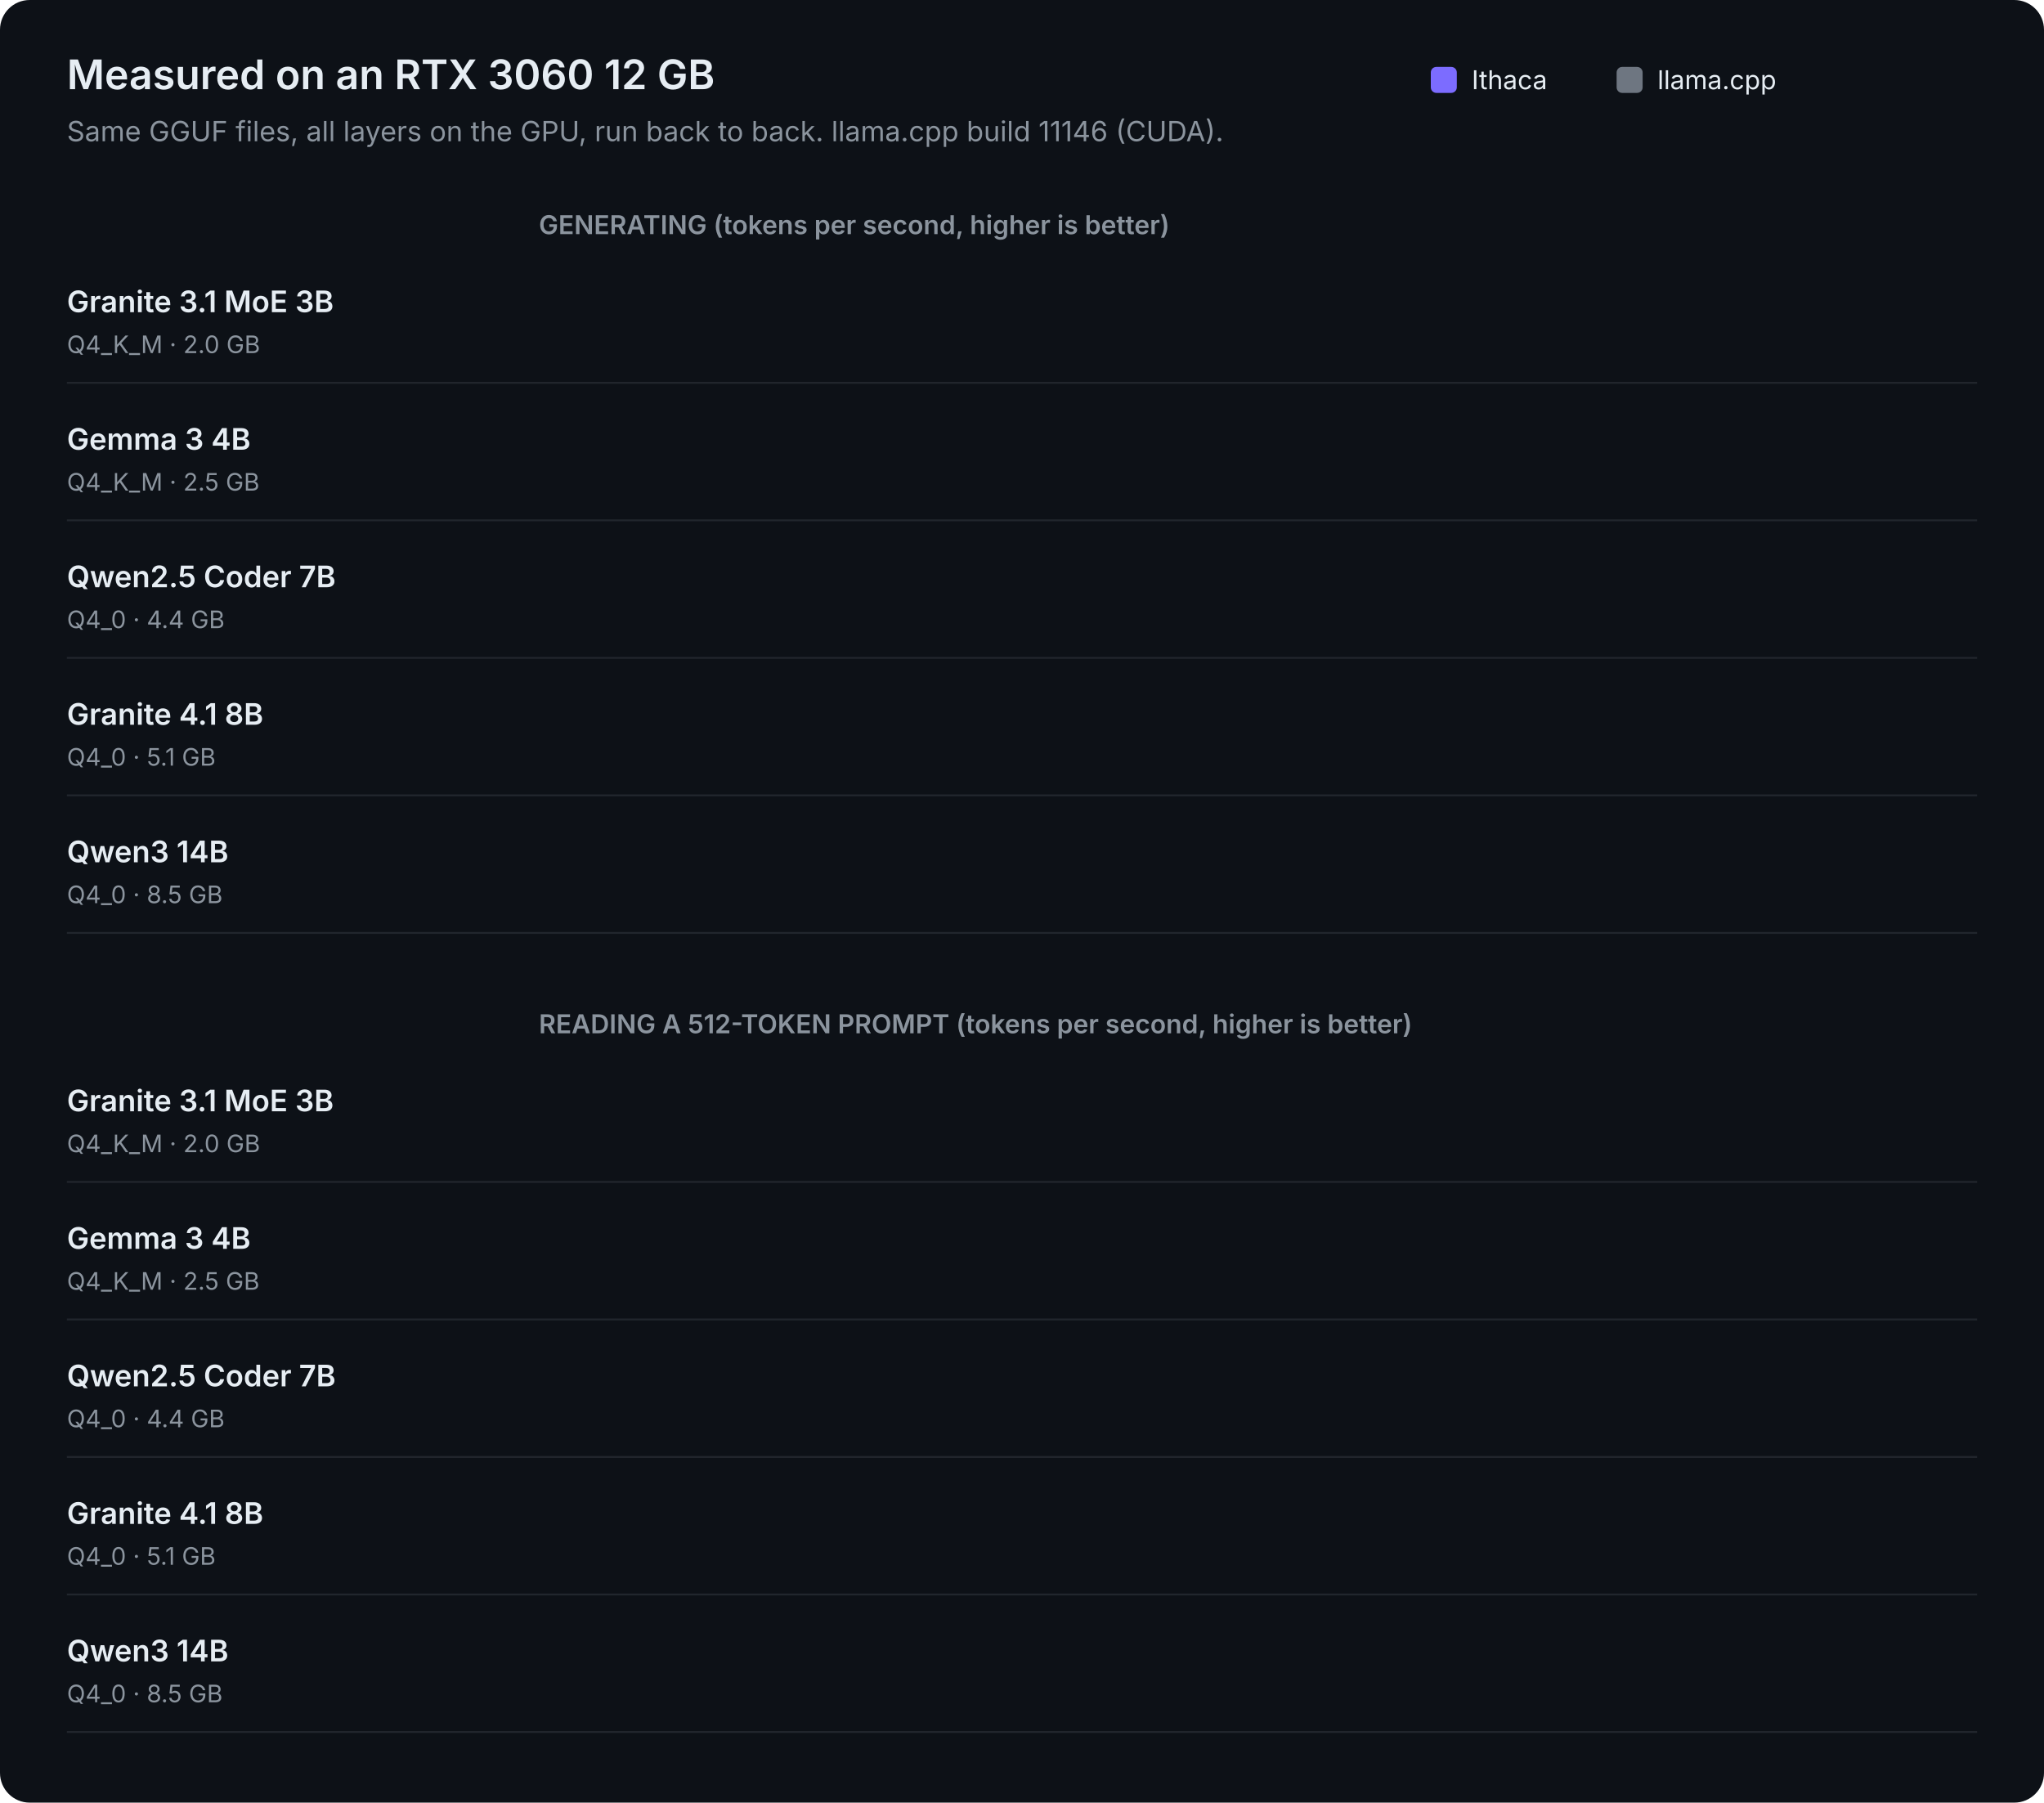
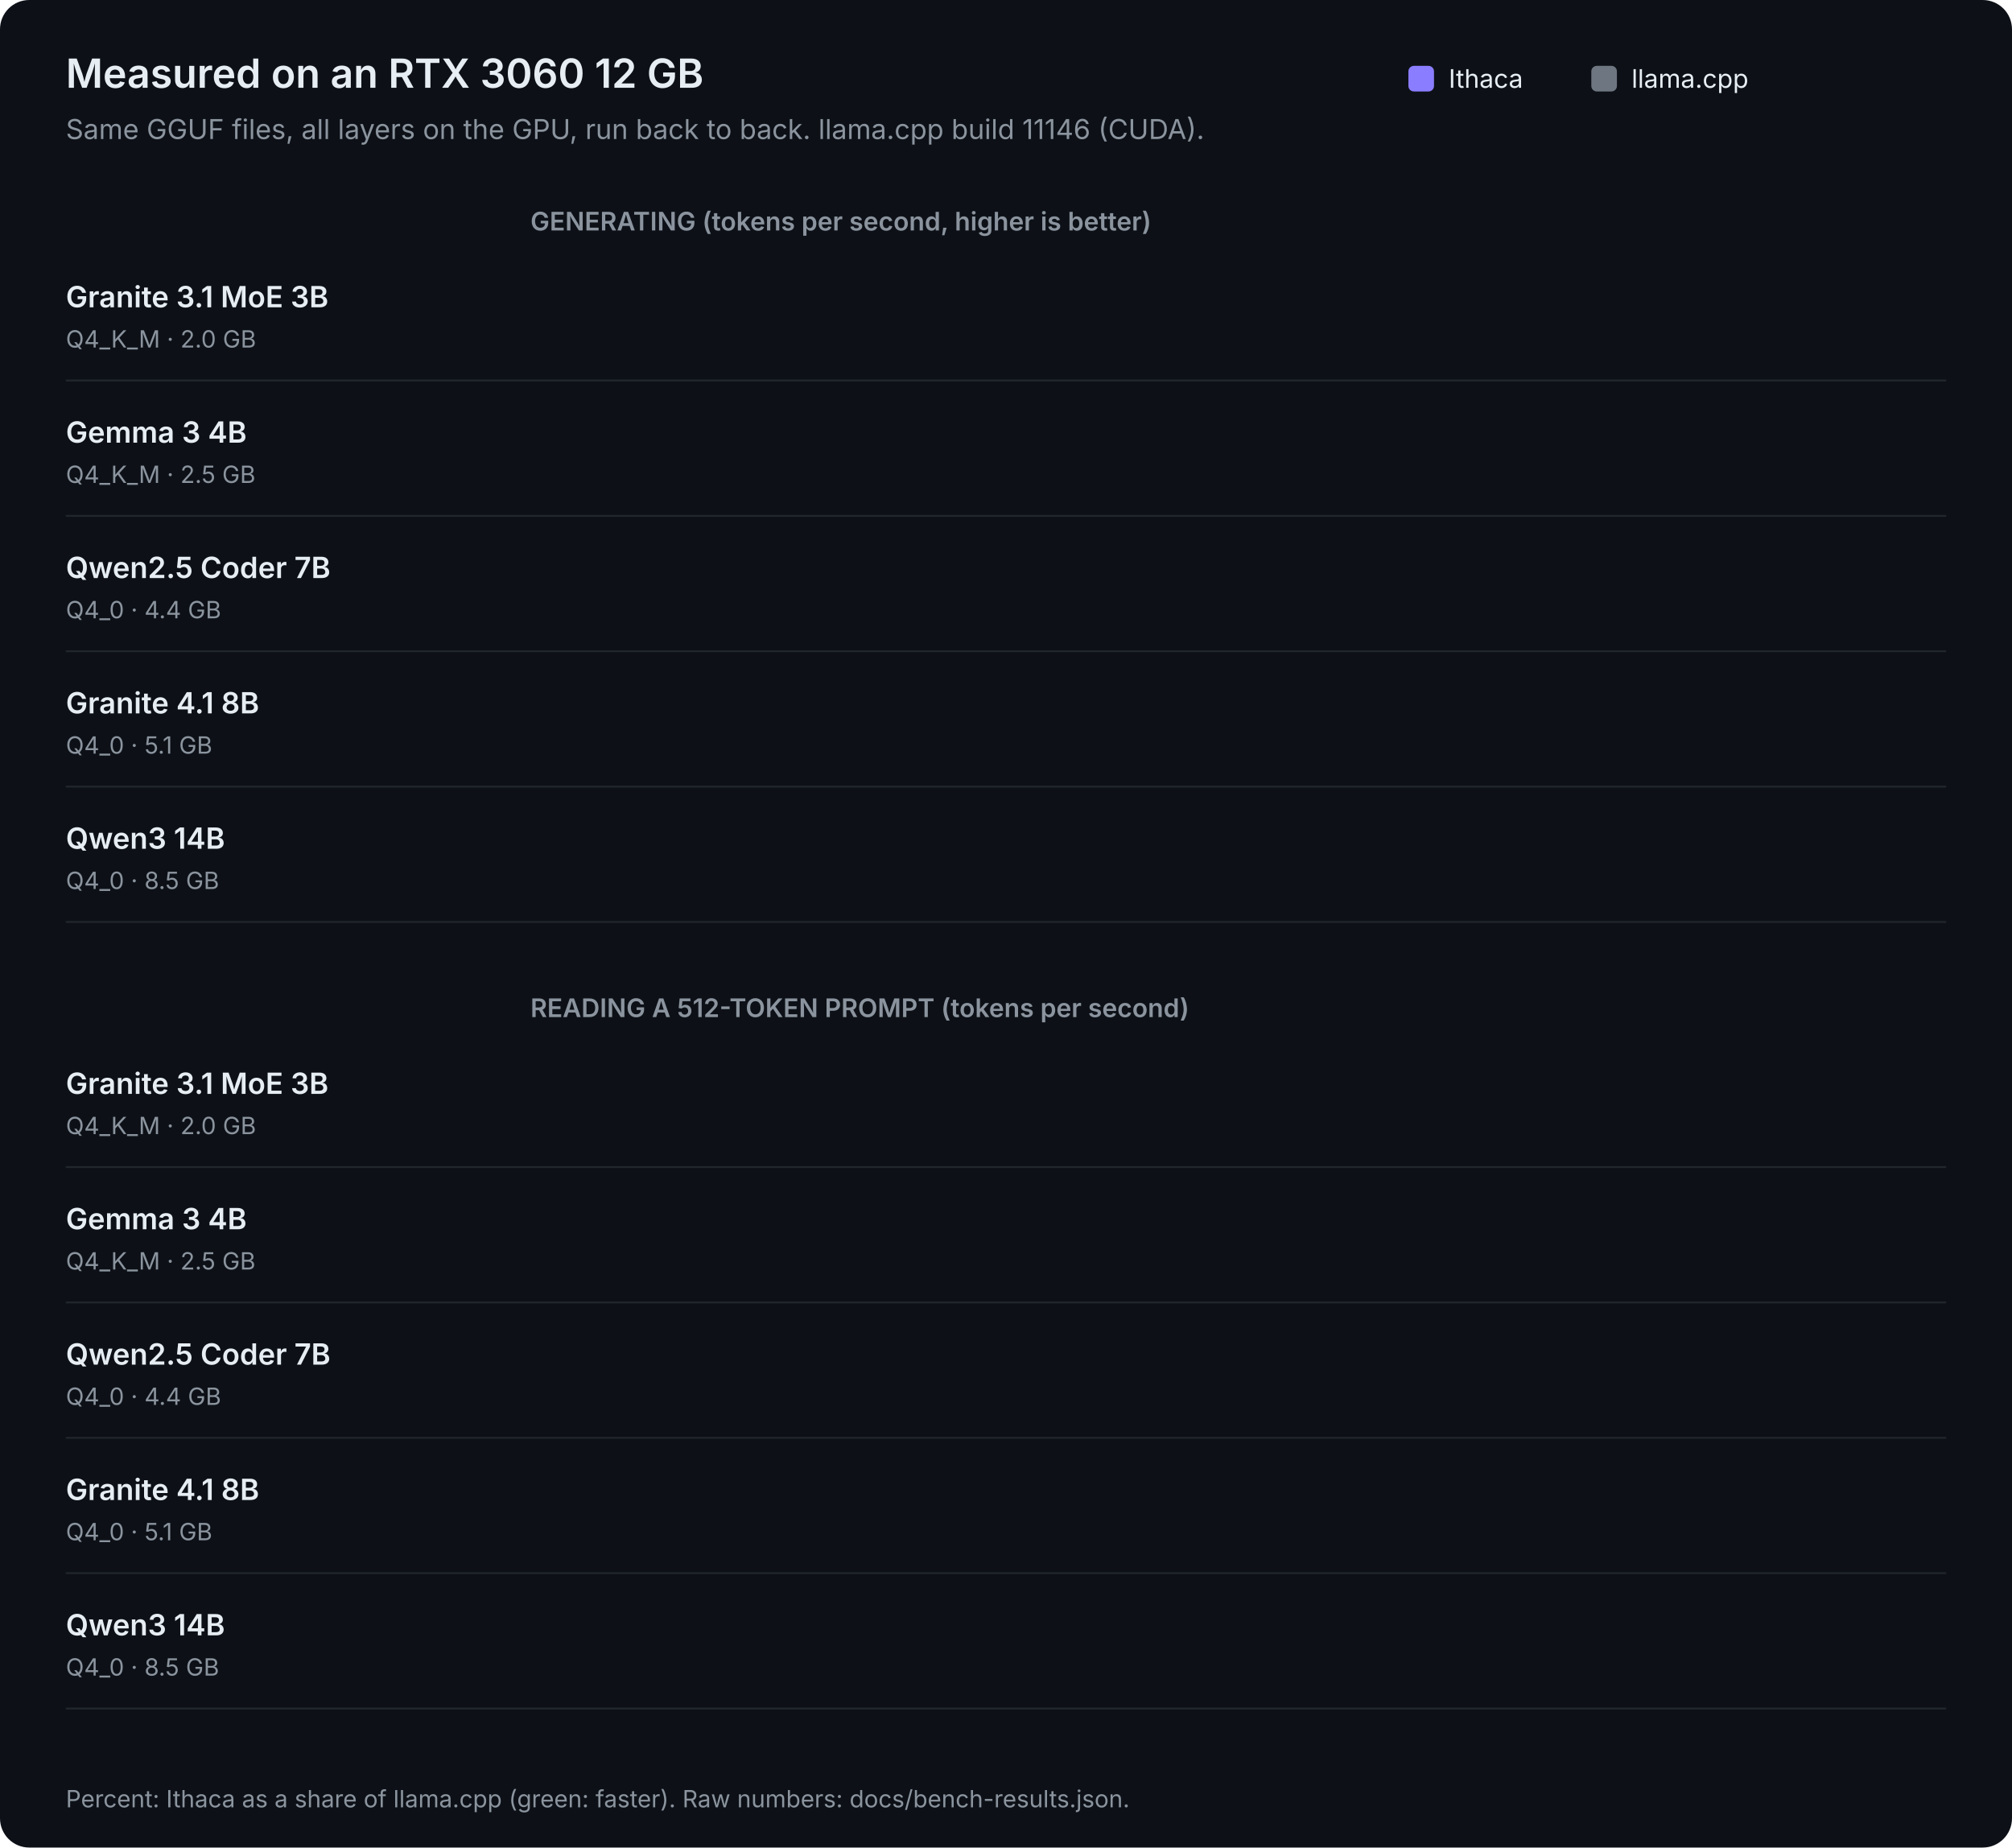
- <svg xmlns="http://www.w3.org/2000/svg" width="1100" height="970" viewBox="0 0 1100 970" font-family="Segoe UI, Inter, Helvetica Neue, Arial, sans-serif">
+ <svg xmlns="http://www.w3.org/2000/svg" width="1100" height="1010" viewBox="0 0 1100 1010" font-family="Segoe UI, Inter, Helvetica Neue, Arial, sans-serif">
  <style>
.bar{transform-box:fill-box;transform-origin:left center;transform:scaleX(0);animation:grow 1.1s cubic-bezier(.2,.8,.2,1) forwards}
+ .up{opacity:0;transform-box:fill-box;transform:translateY(10px);animation:up .6s cubic-bezier(.2,.8,.2,1) forwards}
.num{opacity:0;animation:show .5s ease-out forwards}
+ .flow{stroke-dasharray:6 8;animation:flow 1.2s linear infinite}
+ .pulse{animation:pulse 2.4s ease-in-out infinite}
@keyframes grow{to{transform:scaleX(1)}}
+ @keyframes up{to{opacity:1;transform:none}}
@keyframes show{to{opacity:1}}
- @media (prefers-reduced-motion:reduce){.bar{animation:none;transform:none}.num{animation:none;opacity:1}}
+ @keyframes flow{to{stroke-dashoffset:-28}}
+ @keyframes pulse{50%{opacity:.45}}
+ @media (prefers-reduced-motion:reduce){.bar,.up,.num,.flow,.pulse{animation:none;opacity:1;transform:none}}
</style>
-   <rect width="1100" height="970" rx="16" fill="#0d1117" />
-   <text x="36" y="48" font-size="22" font-weight="600" fill="#e6edf3">Measured on an RTX 3060 12 GB</text>
+   <defs>
+     <linearGradient id="acc" x1="0" y1="0" x2="1" y2="1">
+       <stop offset="0" stop-color="#8b7dff" />
+       <stop offset="1" stop-color="#38bdf8" />
+     </linearGradient>
+   </defs>
+   <rect width="1100" height="1010" rx="16" fill="#0d1117" />
+   <text x="36" y="48" font-size="22" fill="#e6edf3" font-weight="600">Measured on an RTX 3060 12 GB</text>
  <text x="36" y="76" font-size="15" fill="#8b949e">Same GGUF files, all layers on the GPU, run back to back. llama.cpp build 11146 (CUDA).</text>
-   <rect x="770" y="36" width="14" height="14" rx="3" fill="#7c6cff" />
+   <rect x="770" y="36" width="14" height="14" rx="3" fill="#8b7dff" />
  <text x="792" y="48" font-size="14" fill="#e6edf3">Ithaca</text>
  <rect x="870" y="36" width="14" height="14" rx="3" fill="#6e7681" />
  <text x="892" y="48" font-size="14" fill="#e6edf3">llama.cpp</text>
-   <text x="290" y="126" font-size="14" font-weight="600" fill="#8b949e">GENERATING (tokens per second, higher is better)</text>
-   <line x1="36" y1="206" x2="1064" y2="206" stroke="#21262d" />
-   <text x="36" y="168" font-size="16" font-weight="600" fill="#e6edf3">Granite 3.1 MoE 3B</text>
+   <text x="290" y="126" font-size="14" fill="#8b949e" font-weight="600">GENERATING (tokens per second, higher is better)</text>
+   <text x="36" y="168" font-size="16" fill="#e6edf3" font-weight="600">Granite 3.1 MoE 3B</text>
  <text x="36" y="190" font-size="13" fill="#8b949e">Q4_K_M · 2.0 GB</text>
-   <rect class="bar" style="animation-delay:0.15s" x="290" y="150" width="608.7" height="18" rx="4" fill="#7c6cff" />
-   <text class="num" style="animation-delay:0.90s" x="906.7" y="164" font-size="13" fill="#e6edf3">268 (111%)</text>
-   <rect class="bar" style="animation-delay:0.20s" x="290" y="174" width="548.3" height="18" rx="4" fill="#6e7681" />
-   <text class="num" style="animation-delay:0.95s" x="846.3" y="188" font-size="13" fill="#e6edf3">241</text>
-   <line x1="36" y1="280" x2="1064" y2="280" stroke="#21262d" />
-   <text x="36" y="242" font-size="16" font-weight="600" fill="#e6edf3">Gemma 3 4B</text>
+   <rect class="bar" style="animation-delay:0.15s" x="290" y="150" width="600.0" height="18" rx="4" fill="#8b7dff" />
+   <text class="num" style="animation-delay:0.90s" x="898.0" y="164" font-size="13" fill="#e6edf3">225 <tspan font-weight="600" fill="#3fb950">104%</tspan>
+   </text>
+   <rect class="bar" style="animation-delay:0.20s" x="290" y="174" width="574.7" height="18" rx="4" fill="#6e7681" />
+   <text x="872.7" y="188" font-size="13" fill="#8b949e" class="num" style="animation-delay:0.95s">215</text>
+   <line x1="36" y1="208" x2="1064" y2="208" stroke="#21262d" />
+   <text x="36" y="242" font-size="16" fill="#e6edf3" font-weight="600">Gemma 3 4B</text>
  <text x="36" y="264" font-size="13" fill="#8b949e">Q4_K_M · 2.5 GB</text>
-   <rect class="bar" style="animation-delay:0.25s" x="290" y="224" width="215.1" height="18" rx="4" fill="#7c6cff" />
-   <text class="num" style="animation-delay:1.00s" x="513.1" y="238" font-size="13" fill="#e6edf3">95 (97%)</text>
-   <rect class="bar" style="animation-delay:0.30s" x="290" y="248" width="222.1" height="18" rx="4" fill="#6e7681" />
-   <text class="num" style="animation-delay:1.05s" x="520.1" y="262" font-size="13" fill="#e6edf3">98</text>
-   <line x1="36" y1="354" x2="1064" y2="354" stroke="#21262d" />
-   <text x="36" y="316" font-size="16" font-weight="600" fill="#e6edf3">Qwen2.5 Coder 7B</text>
+   <rect class="bar" style="animation-delay:0.25s" x="290" y="224" width="205.4" height="18" rx="4" fill="#8b7dff" />
+   <text class="num" style="animation-delay:1.00s" x="503.4" y="238" font-size="13" fill="#e6edf3">77 <tspan font-weight="600" fill="#8b949e">99%</tspan>
+   </text>
+   <rect class="bar" style="animation-delay:0.30s" x="290" y="248" width="207.3" height="18" rx="4" fill="#6e7681" />
+   <text x="505.3" y="262" font-size="13" fill="#8b949e" class="num" style="animation-delay:1.05s">78</text>
+   <line x1="36" y1="282" x2="1064" y2="282" stroke="#21262d" />
+   <text x="36" y="316" font-size="16" fill="#e6edf3" font-weight="600">Qwen2.5 Coder 7B</text>
  <text x="36" y="338" font-size="13" fill="#8b949e">Q4_0 · 4.4 GB</text>
-   <rect class="bar" style="animation-delay:0.35s" x="290" y="298" width="160.1" height="18" rx="4" fill="#7c6cff" />
-   <text class="num" style="animation-delay:1.10s" x="458.1" y="312" font-size="13" fill="#e6edf3">70 (96%)</text>
-   <rect class="bar" style="animation-delay:0.40s" x="290" y="322" width="166.4" height="18" rx="4" fill="#6e7681" />
-   <text class="num" style="animation-delay:1.15s" x="464.4" y="336" font-size="13" fill="#e6edf3">73</text>
-   <line x1="36" y1="428" x2="1064" y2="428" stroke="#21262d" />
-   <text x="36" y="390" font-size="16" font-weight="600" fill="#e6edf3">Granite 4.1 8B</text>
+   <rect class="bar" style="animation-delay:0.35s" x="290" y="298" width="148.1" height="18" rx="4" fill="#8b7dff" />
+   <text class="num" style="animation-delay:1.10s" x="446.1" y="312" font-size="13" fill="#e6edf3">56 <tspan font-weight="600" fill="#8b949e">99%</tspan>
+   </text>
+   <rect class="bar" style="animation-delay:0.40s" x="290" y="322" width="150.0" height="18" rx="4" fill="#6e7681" />
+   <text x="448.0" y="336" font-size="13" fill="#8b949e" class="num" style="animation-delay:1.15s">56</text>
+   <line x1="36" y1="356" x2="1064" y2="356" stroke="#21262d" />
+   <text x="36" y="390" font-size="16" fill="#e6edf3" font-weight="600">Granite 4.1 8B</text>
  <text x="36" y="412" font-size="13" fill="#8b949e">Q4_0 · 5.1 GB</text>
-   <rect class="bar" style="animation-delay:0.45s" x="290" y="372" width="134.2" height="18" rx="4" fill="#7c6cff" />
-   <text class="num" style="animation-delay:1.20s" x="432.2" y="386" font-size="13" fill="#e6edf3">59 (97%)</text>
-   <rect class="bar" style="animation-delay:0.50s" x="290" y="396" width="138.2" height="18" rx="4" fill="#6e7681" />
-   <text class="num" style="animation-delay:1.25s" x="436.2" y="410" font-size="13" fill="#e6edf3">61</text>
-   <line x1="36" y1="502" x2="1064" y2="502" stroke="#21262d" />
-   <text x="36" y="464" font-size="16" font-weight="600" fill="#e6edf3">Qwen3 14B</text>
+   <rect class="bar" style="animation-delay:0.45s" x="290" y="372" width="124.7" height="18" rx="4" fill="#8b7dff" />
+   <text class="num" style="animation-delay:1.20s" x="422.7" y="386" font-size="13" fill="#e6edf3">47 <tspan font-weight="600" fill="#8b949e">99%</tspan>
+   </text>
+   <rect class="bar" style="animation-delay:0.50s" x="290" y="396" width="126.2" height="18" rx="4" fill="#6e7681" />
+   <text x="424.2" y="410" font-size="13" fill="#8b949e" class="num" style="animation-delay:1.25s">47</text>
+   <line x1="36" y1="430" x2="1064" y2="430" stroke="#21262d" />
+   <text x="36" y="464" font-size="16" fill="#e6edf3" font-weight="600">Qwen3 14B</text>
  <text x="36" y="486" font-size="13" fill="#8b949e">Q4_0 · 8.5 GB</text>
-   <rect class="bar" style="animation-delay:0.55s" x="290" y="446" width="84.0" height="18" rx="4" fill="#7c6cff" />
-   <text class="num" style="animation-delay:1.30s" x="382.0" y="460" font-size="13" fill="#e6edf3">37 (96%)</text>
-   <rect class="bar" style="animation-delay:0.60s" x="290" y="470" width="87.5" height="18" rx="4" fill="#6e7681" />
-   <text class="num" style="animation-delay:1.35s" x="385.5" y="484" font-size="13" fill="#e6edf3">38</text>
-   <text x="290" y="556" font-size="14" font-weight="600" fill="#8b949e">READING A 512-TOKEN PROMPT (tokens per second, higher is better)</text>
-   <line x1="36" y1="636" x2="1064" y2="636" stroke="#21262d" />
-   <text x="36" y="598" font-size="16" font-weight="600" fill="#e6edf3">Granite 3.1 MoE 3B</text>
+   <rect class="bar" style="animation-delay:0.55s" x="290" y="446" width="98.3" height="18" rx="4" fill="#8b7dff" />
+   <text class="num" style="animation-delay:1.30s" x="396.3" y="460" font-size="13" fill="#e6edf3">37 <tspan font-weight="600" fill="#8b949e">96%</tspan>
+   </text>
+   <rect class="bar" style="animation-delay:0.60s" x="290" y="470" width="102.2" height="18" rx="4" fill="#6e7681" />
+   <text x="400.2" y="484" font-size="13" fill="#8b949e" class="num" style="animation-delay:1.35s">38</text>
+   <line x1="36" y1="504" x2="1064" y2="504" stroke="#21262d" />
+   <text x="290" y="556" font-size="14" fill="#8b949e" font-weight="600">READING A 512-TOKEN PROMPT (tokens per second)</text>
+   <text x="36" y="598" font-size="16" fill="#e6edf3" font-weight="600">Granite 3.1 MoE 3B</text>
  <text x="36" y="620" font-size="13" fill="#8b949e">Q4_K_M · 2.0 GB</text>
-   <rect class="bar" style="animation-delay:0.65s" x="290" y="580" width="496.4" height="18" rx="4" fill="#7c6cff" />
-   <text class="num" style="animation-delay:1.40s" x="794.4" y="594" font-size="13" fill="#e6edf3">5,761 (82%)</text>
-   <rect class="bar" style="animation-delay:0.70s" x="290" y="604" width="608.7" height="18" rx="4" fill="#6e7681" />
-   <text class="num" style="animation-delay:1.45s" x="906.7" y="618" font-size="13" fill="#e6edf3">7,064</text>
-   <line x1="36" y1="710" x2="1064" y2="710" stroke="#21262d" />
-   <text x="36" y="672" font-size="16" font-weight="600" fill="#e6edf3">Gemma 3 4B</text>
+   <rect class="bar" style="animation-delay:0.65s" x="290" y="580" width="508.8" height="18" rx="4" fill="#8b7dff" />
+   <text class="num" style="animation-delay:1.40s" x="806.8" y="594" font-size="13" fill="#e6edf3">5,254 <tspan font-weight="600" fill="#8b949e">85%</tspan>
+   </text>
+   <rect class="bar" style="animation-delay:0.70s" x="290" y="604" width="600.0" height="18" rx="4" fill="#6e7681" />
+   <text x="898.0" y="618" font-size="13" fill="#8b949e" class="num" style="animation-delay:1.45s">6,196</text>
+   <line x1="36" y1="638" x2="1064" y2="638" stroke="#21262d" />
+   <text x="36" y="672" font-size="16" fill="#e6edf3" font-weight="600">Gemma 3 4B</text>
  <text x="36" y="694" font-size="13" fill="#8b949e">Q4_K_M · 2.5 GB</text>
-   <rect class="bar" style="animation-delay:0.75s" x="290" y="654" width="258.8" height="18" rx="4" fill="#7c6cff" />
-   <text class="num" style="animation-delay:1.50s" x="556.8" y="668" font-size="13" fill="#e6edf3">3,004 (75%)</text>
-   <rect class="bar" style="animation-delay:0.80s" x="290" y="678" width="347.0" height="18" rx="4" fill="#6e7681" />
-   <text class="num" style="animation-delay:1.55s" x="645.0" y="692" font-size="13" fill="#e6edf3">4,027</text>
-   <line x1="36" y1="784" x2="1064" y2="784" stroke="#21262d" />
-   <text x="36" y="746" font-size="16" font-weight="600" fill="#e6edf3">Qwen2.5 Coder 7B</text>
+   <rect class="bar" style="animation-delay:0.75s" x="290" y="654" width="285.5" height="18" rx="4" fill="#8b7dff" />
+   <text class="num" style="animation-delay:1.50s" x="583.5" y="668" font-size="13" fill="#e6edf3">2,948 <tspan font-weight="600" fill="#8b949e">90%</tspan>
+   </text>
+   <rect class="bar" style="animation-delay:0.80s" x="290" y="678" width="315.5" height="18" rx="4" fill="#6e7681" />
+   <text x="613.5" y="692" font-size="13" fill="#8b949e" class="num" style="animation-delay:1.55s">3,258</text>
+   <line x1="36" y1="712" x2="1064" y2="712" stroke="#21262d" />
+   <text x="36" y="746" font-size="16" fill="#e6edf3" font-weight="600">Qwen2.5 Coder 7B</text>
  <text x="36" y="768" font-size="13" fill="#8b949e">Q4_0 · 4.4 GB</text>
-   <rect class="bar" style="animation-delay:0.85s" x="290" y="728" width="187.7" height="18" rx="4" fill="#7c6cff" />
-   <text class="num" style="animation-delay:1.60s" x="485.7" y="742" font-size="13" fill="#e6edf3">2,178 (83%)</text>
-   <rect class="bar" style="animation-delay:0.90s" x="290" y="752" width="224.8" height="18" rx="4" fill="#6e7681" />
-   <text class="num" style="animation-delay:1.65s" x="522.8" y="766" font-size="13" fill="#e6edf3">2,609</text>
-   <line x1="36" y1="858" x2="1064" y2="858" stroke="#21262d" />
-   <text x="36" y="820" font-size="16" font-weight="600" fill="#e6edf3">Granite 4.1 8B</text>
+   <rect class="bar" style="animation-delay:0.85s" x="290" y="728" width="194.7" height="18" rx="4" fill="#8b7dff" />
+   <text class="num" style="animation-delay:1.60s" x="492.7" y="742" font-size="13" fill="#e6edf3">2,010 <tspan font-weight="600" fill="#3fb950">112%</tspan>
+   </text>
+   <rect class="bar" style="animation-delay:0.90s" x="290" y="752" width="174.4" height="18" rx="4" fill="#6e7681" />
+   <text x="472.4" y="766" font-size="13" fill="#8b949e" class="num" style="animation-delay:1.65s">1,801</text>
+   <line x1="36" y1="786" x2="1064" y2="786" stroke="#21262d" />
+   <text x="36" y="820" font-size="16" fill="#e6edf3" font-weight="600">Granite 4.1 8B</text>
  <text x="36" y="842" font-size="13" fill="#8b949e">Q4_0 · 5.1 GB</text>
-   <rect class="bar" style="animation-delay:0.95s" x="290" y="802" width="148.2" height="18" rx="4" fill="#7c6cff" />
-   <text class="num" style="animation-delay:1.70s" x="446.2" y="816" font-size="13" fill="#e6edf3">1,720 (86%)</text>
-   <rect class="bar" style="animation-delay:1.00s" x="290" y="826" width="172.7" height="18" rx="4" fill="#6e7681" />
-   <text class="num" style="animation-delay:1.75s" x="470.7" y="840" font-size="13" fill="#e6edf3">2,004</text>
-   <line x1="36" y1="932" x2="1064" y2="932" stroke="#21262d" />
-   <text x="36" y="894" font-size="16" font-weight="600" fill="#e6edf3">Qwen3 14B</text>
+   <rect class="bar" style="animation-delay:0.95s" x="290" y="802" width="160.5" height="18" rx="4" fill="#8b7dff" />
+   <text class="num" style="animation-delay:1.70s" x="458.5" y="816" font-size="13" fill="#e6edf3">1,658 <tspan font-weight="600" fill="#3fb950">116%</tspan>
+   </text>
+   <rect class="bar" style="animation-delay:1.00s" x="290" y="826" width="138.8" height="18" rx="4" fill="#6e7681" />
+   <text x="436.8" y="840" font-size="13" fill="#8b949e" class="num" style="animation-delay:1.75s">1,433</text>
+   <line x1="36" y1="860" x2="1064" y2="860" stroke="#21262d" />
+   <text x="36" y="894" font-size="16" fill="#e6edf3" font-weight="600">Qwen3 14B</text>
  <text x="36" y="916" font-size="13" fill="#8b949e">Q4_0 · 8.5 GB</text>
-   <rect class="bar" style="animation-delay:1.05s" x="290" y="876" width="96.0" height="18" rx="4" fill="#7c6cff" />
-   <text class="num" style="animation-delay:1.80s" x="394.0" y="890" font-size="13" fill="#e6edf3">1,114 (86%)</text>
-   <rect class="bar" style="animation-delay:1.10s" x="290" y="900" width="111.3" height="18" rx="4" fill="#6e7681" />
-   <text class="num" style="animation-delay:1.85s" x="409.3" y="914" font-size="13" fill="#e6edf3">1,292</text>
+   <rect class="bar" style="animation-delay:1.05s" x="290" y="876" width="120.8" height="18" rx="4" fill="#8b7dff" />
+   <text class="num" style="animation-delay:1.80s" x="418.8" y="890" font-size="13" fill="#e6edf3">1,248 <tspan font-weight="600" fill="#8b949e">97%</tspan>
+   </text>
+   <rect class="bar" style="animation-delay:1.10s" x="290" y="900" width="124.9" height="18" rx="4" fill="#6e7681" />
+   <text x="422.9" y="914" font-size="13" fill="#8b949e" class="num" style="animation-delay:1.85s">1,289</text>
+   <line x1="36" y1="934" x2="1064" y2="934" stroke="#21262d" />
+   <text x="36" y="988" font-size="13" fill="#8b949e">Percent: Ithaca as a share of llama.cpp (green: faster). Raw numbers: docs/bench-results.json.</text>
</svg>
